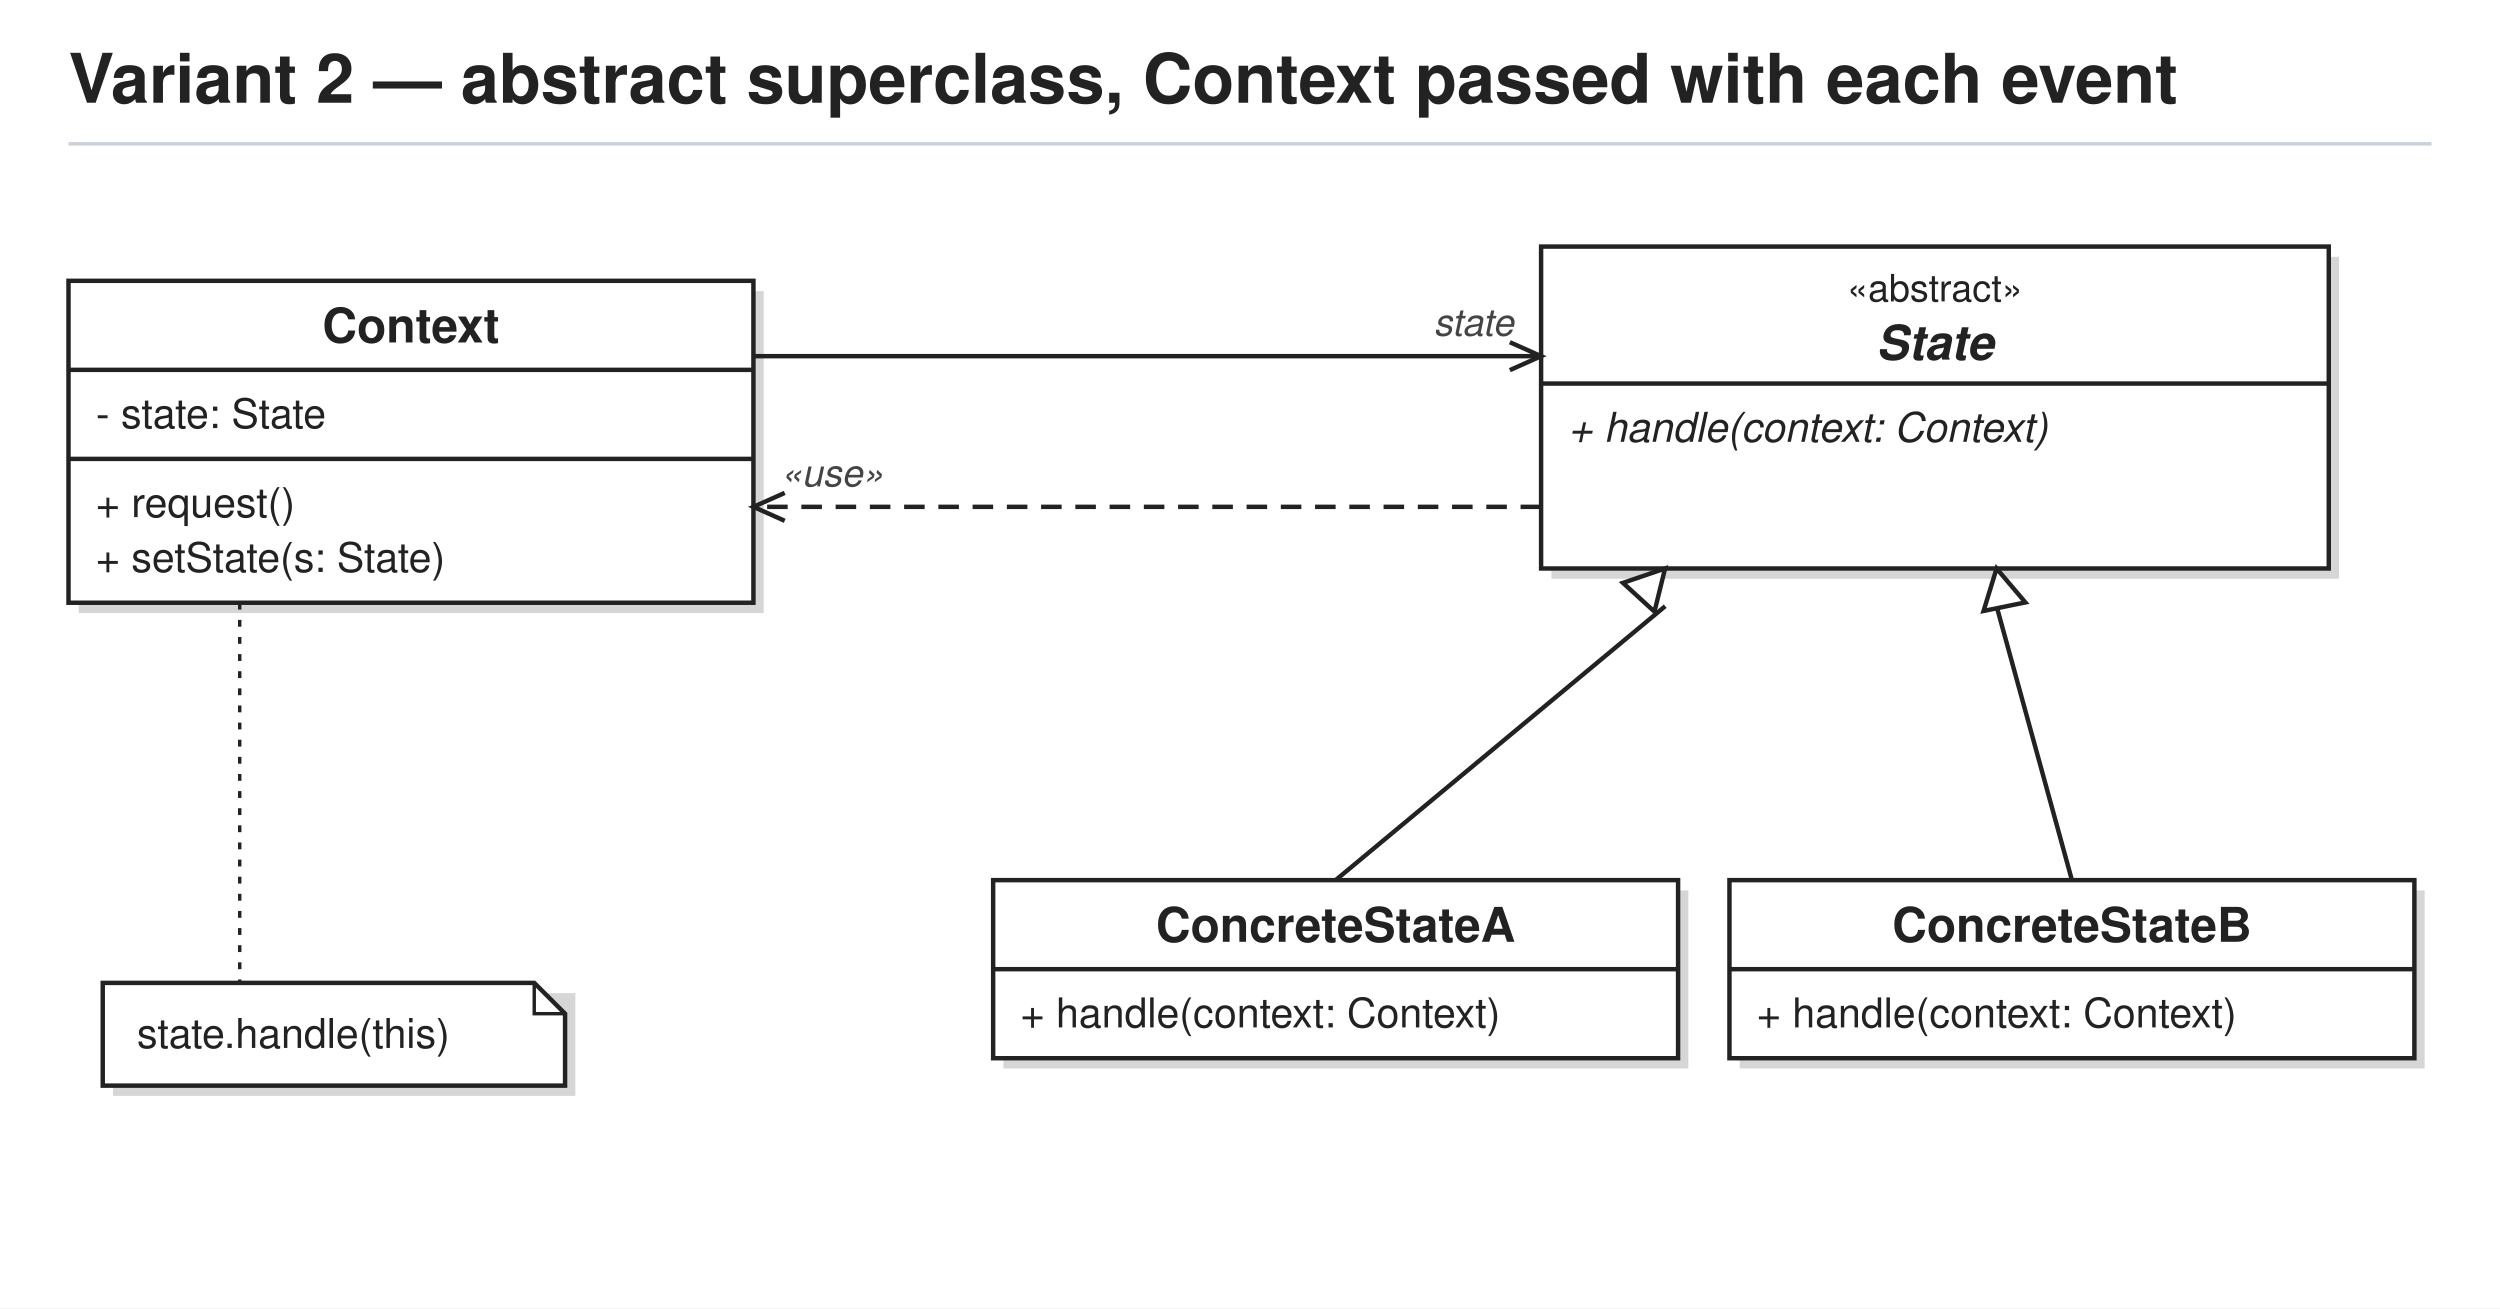
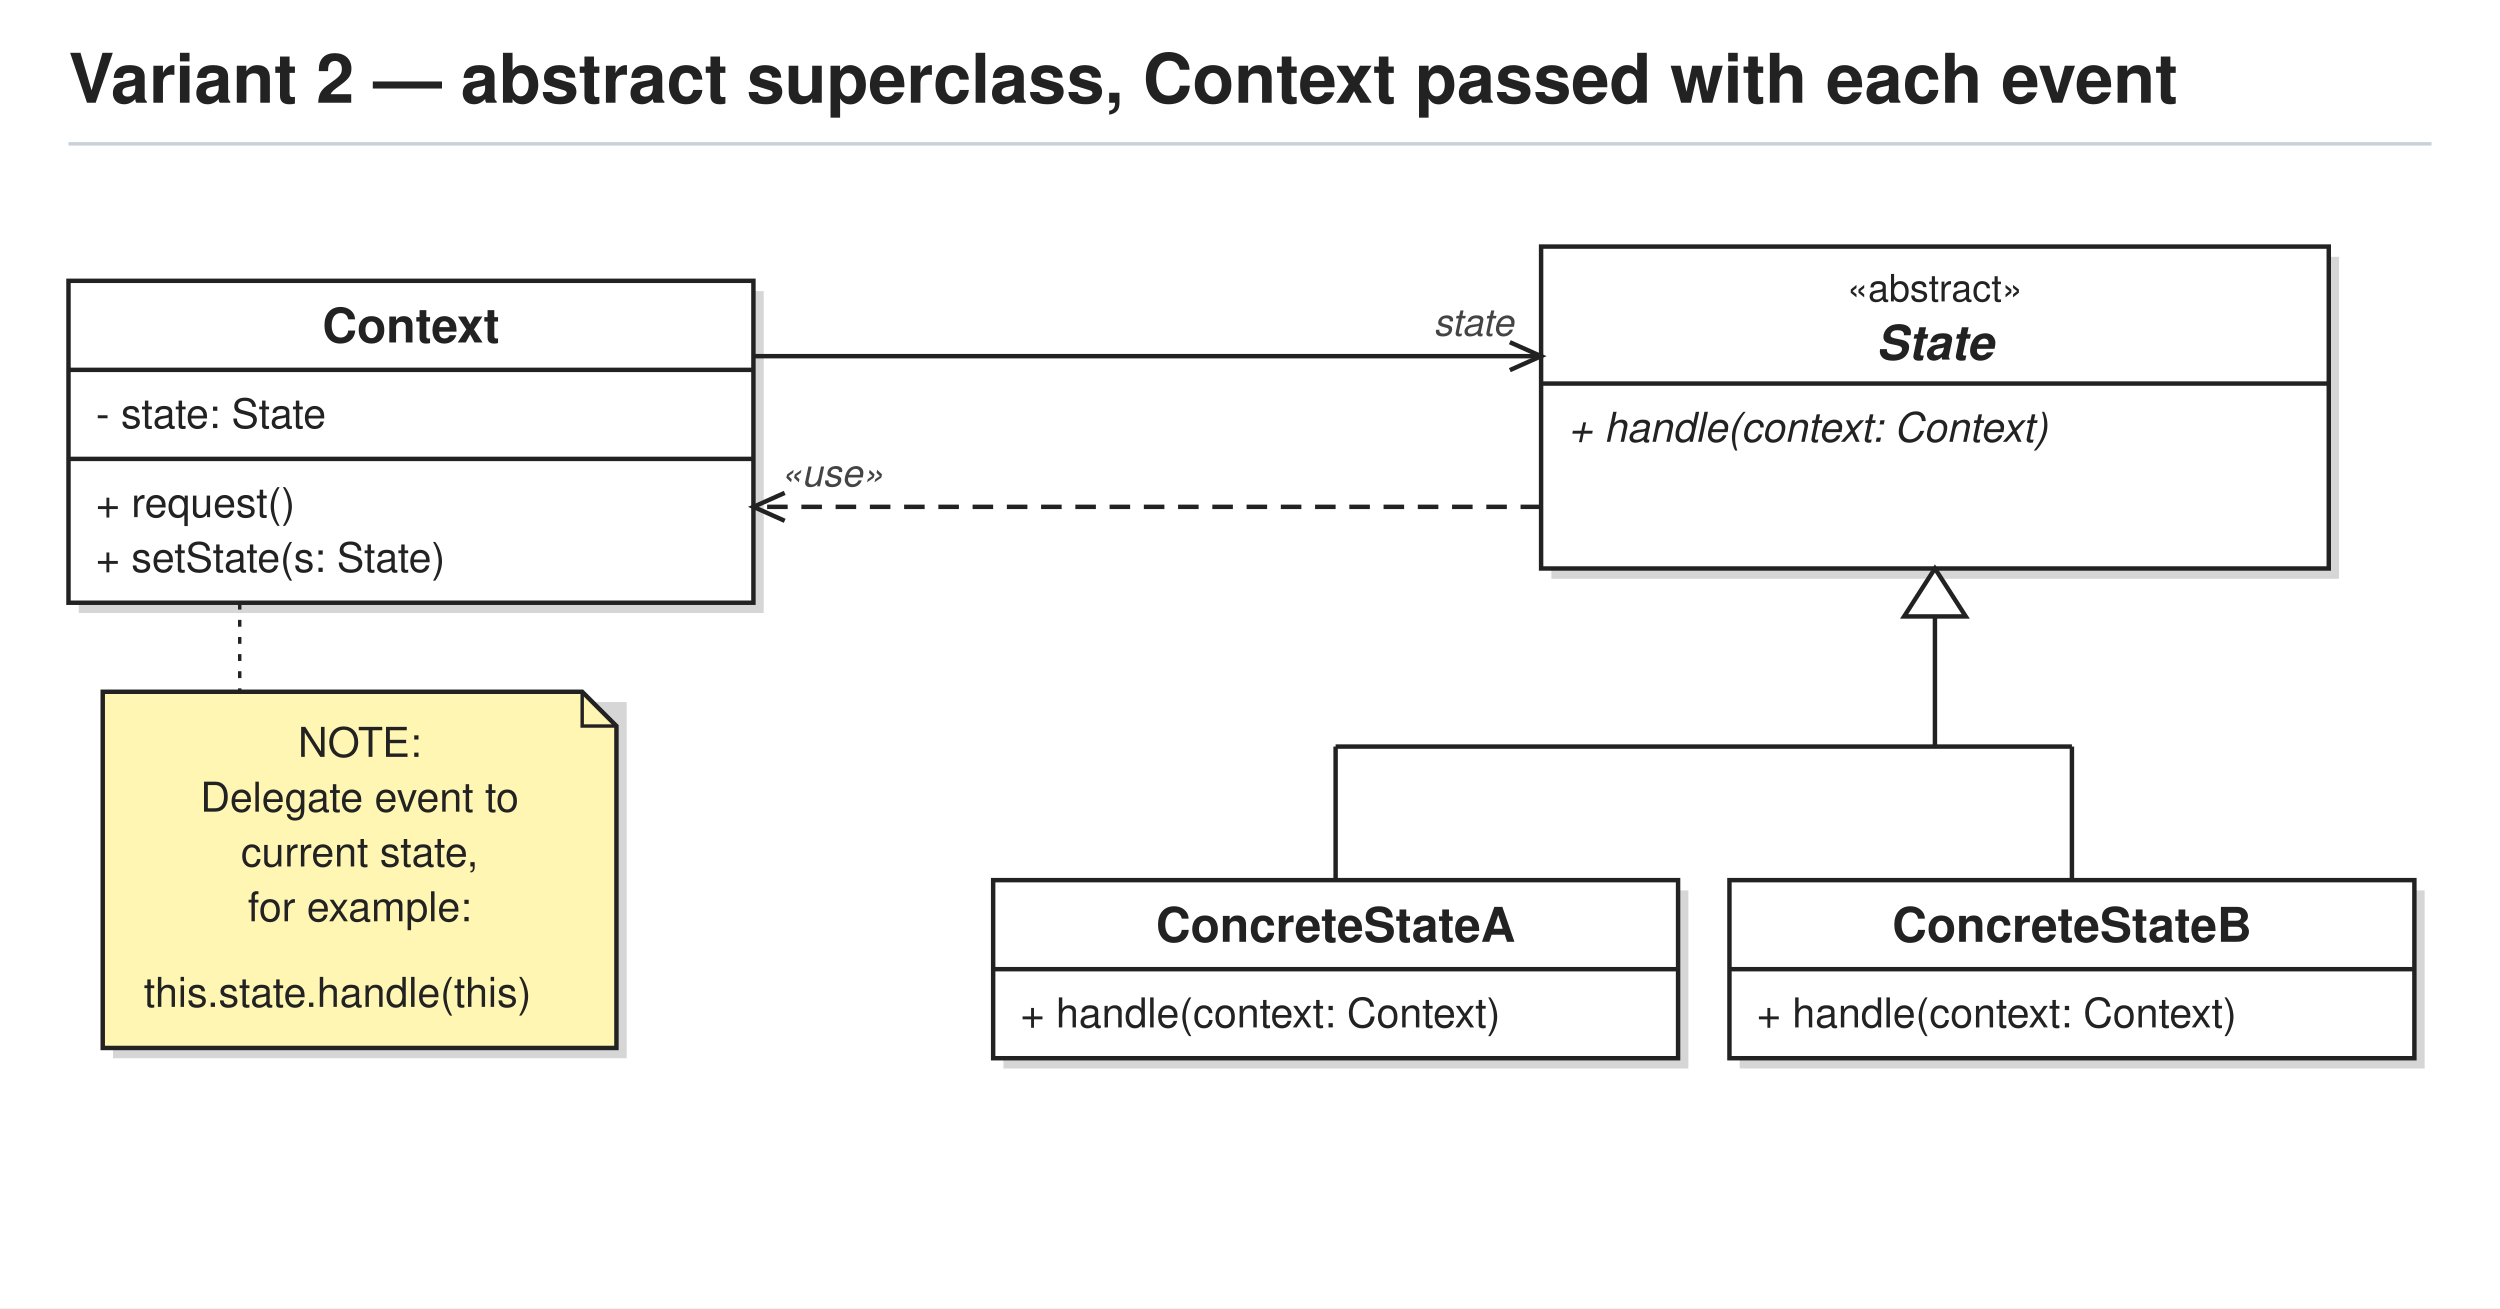
<svg xmlns="http://www.w3.org/2000/svg" viewBox="0 0 730 382" width="730" height="382" font-family="'Helvetica Neue', Helvetica, Arial, sans-serif">
  <rect width="730" height="382" fill="#fff" />
  <text x="20" y="30" font-size="20" font-weight="bold" fill="#222">Variant 2 — abstract superclass, Context passed with each event</text>
  <line x1="20" y1="42" x2="710" y2="42" stroke="#c8d0d8" stroke-width="1" />
  <g transform="translate(0,52)">
    <rect x="23" y="33" width="200" height="94" fill="#d6d6d6" />
    <rect x="20" y="30" width="200" height="94" fill="#fff" stroke="#222" stroke-width="1.3" />
    <text x="120.0" y="48" font-size="14" text-anchor="middle" font-weight="bold" font-style="normal" fill="#222">Context</text>
    <polyline points="20,56 220,56" fill="none" stroke="#222" stroke-width="1.3" />
    <text x="28" y="73" font-size="12" text-anchor="start" font-weight="normal" font-style="normal" fill="#222">- state: State</text>
    <polyline points="20,82 220,82" fill="none" stroke="#222" stroke-width="1.3" />
    <text x="28" y="99" font-size="12" text-anchor="start" font-weight="normal" font-style="normal" fill="#222">+ request()</text>
    <text x="28" y="115" font-size="12" text-anchor="start" font-weight="normal" font-style="normal" fill="#222">+ setState(s: State)</text>
    <rect x="453" y="23" width="230" height="94" fill="#d6d6d6" />
    <rect x="450" y="20" width="230" height="94" fill="#fff" stroke="#222" stroke-width="1.3" />
    <text x="565.0" y="36" font-size="11" text-anchor="middle" font-weight="normal" font-style="normal" fill="#222">«abstract»</text>
    <text x="565.0" y="53" font-size="14" text-anchor="middle" font-weight="bold" font-style="italic" fill="#222">State</text>
    <polyline points="450,60 680,60" fill="none" stroke="#222" stroke-width="1.3" />
    <text x="458" y="77" font-size="12" text-anchor="start" font-weight="normal" font-style="italic" fill="#222">+ handle(context: Context)</text>
    <rect x="293" y="208" width="200" height="52" fill="#d6d6d6" />
    <rect x="290" y="205" width="200" height="52" fill="#fff" stroke="#222" stroke-width="1.3" />
    <text x="390.0" y="223" font-size="14" text-anchor="middle" font-weight="bold" font-style="normal" fill="#222">ConcreteStateA</text>
    <polyline points="290,231 490,231" fill="none" stroke="#222" stroke-width="1.3" />
    <text x="298" y="248" font-size="12" text-anchor="start" font-weight="normal" font-style="normal" fill="#222">+ handle(context: Context)</text>
    <rect x="508" y="208" width="200" height="52" fill="#d6d6d6" />
    <rect x="505" y="205" width="200" height="52" fill="#fff" stroke="#222" stroke-width="1.3" />
    <text x="605.0" y="223" font-size="14" text-anchor="middle" font-weight="bold" font-style="normal" fill="#222">ConcreteStateB</text>
    <polyline points="505,231 705,231" fill="none" stroke="#222" stroke-width="1.3" />
    <text x="513" y="248" font-size="12" text-anchor="start" font-weight="normal" font-style="normal" fill="#222">+ handle(context: Context)</text>
    <polyline points="220,52 450,52" fill="none" stroke="#222" stroke-width="1.3" />
    <polyline points="440.869,47.922 450,52 440.869,56.078" fill="none" stroke="#222" stroke-width="1.3" />
    <text x="442" y="46" font-size="11" text-anchor="end" font-weight="normal" font-style="italic" fill="#444">state</text>
-     <polyline points="390.0,205 486.25,125" fill="none" stroke="#222" stroke-width="1.3" />
-     <polygon points="486.2,114.0 473.9,118.2 483.1,126.6" fill="#fff" stroke="#222" stroke-width="1.3" />
-     <polyline points="605.0,205 583.0,125" fill="none" stroke="#222" stroke-width="1.3" />
-     <polygon points="583.0,114.0 579.2,126.4 591.4,123.9" fill="#fff" stroke="#222" stroke-width="1.3" />
+     <polygon points="565,114 556,128 574,128" fill="#fff" stroke="#222" stroke-width="1.3" />
+     <polyline points="565,128 565,166" fill="none" stroke="#222" stroke-width="1.3" />
+     <polyline points="390,166 605,166" fill="none" stroke="#222" stroke-width="1.3" />
+     <polyline points="390,166 390,205" fill="none" stroke="#222" stroke-width="1.3" />
+     <polyline points="605,166 605,205" fill="none" stroke="#222" stroke-width="1.3" />
    <polyline points="450,96 220,96" fill="none" stroke="#222" stroke-width="1.3" stroke-dasharray="6,4" />
    <polyline points="229.131,100.078 220,96 229.131,91.922" fill="none" stroke="#222" stroke-width="1.3" />
    <text x="228" y="90" font-size="11" text-anchor="start" font-weight="normal" font-style="italic" fill="#444">«use»</text>
-     <rect x="33" y="238" width="135" height="30" fill="#d6d6d6" />
-     <path d="M30,235 H156 L165,244 V265 H30 Z" fill="#fff" stroke="#222" stroke-width="1.3" />
-     <path d="M156,235 V244 H165" fill="none" stroke="#222" stroke-width="1" />
-     <text x="40" y="254" font-size="12" text-anchor="start" font-weight="normal" font-style="normal" fill="#222">state.handle(this)</text>
-     <polyline points="70,124 70,235" fill="none" stroke="#222" stroke-width="1" stroke-dasharray="2,3" />
+     <rect x="33" y="153" width="150" height="104" fill="#d6d6d6" />
+     <path d="M30,150 H170 L180,160 V254 H30 Z" fill="#fff6b3" stroke="#222" stroke-width="1.3" />
+     <path d="M170,150 V160 H180" fill="none" stroke="#222" stroke-width="1" />
+     <text x="105.0" y="169" font-size="12" text-anchor="middle" fill="#222">NOTE:</text>
+     <text x="105.0" y="185" font-size="12" text-anchor="middle" fill="#222">Delegate event to</text>
+     <text x="105.0" y="201" font-size="12" text-anchor="middle" fill="#222">current state,</text>
+     <text x="105.0" y="217" font-size="12" text-anchor="middle" fill="#222">for example:</text>
+     <text x="42" y="242" font-size="12" text-anchor="start" fill="#222">this.state.handle(this)</text>
+     <polyline points="70,124 70,150" fill="none" stroke="#222" stroke-width="1" stroke-dasharray="2,3" />
  </g>
</svg>
